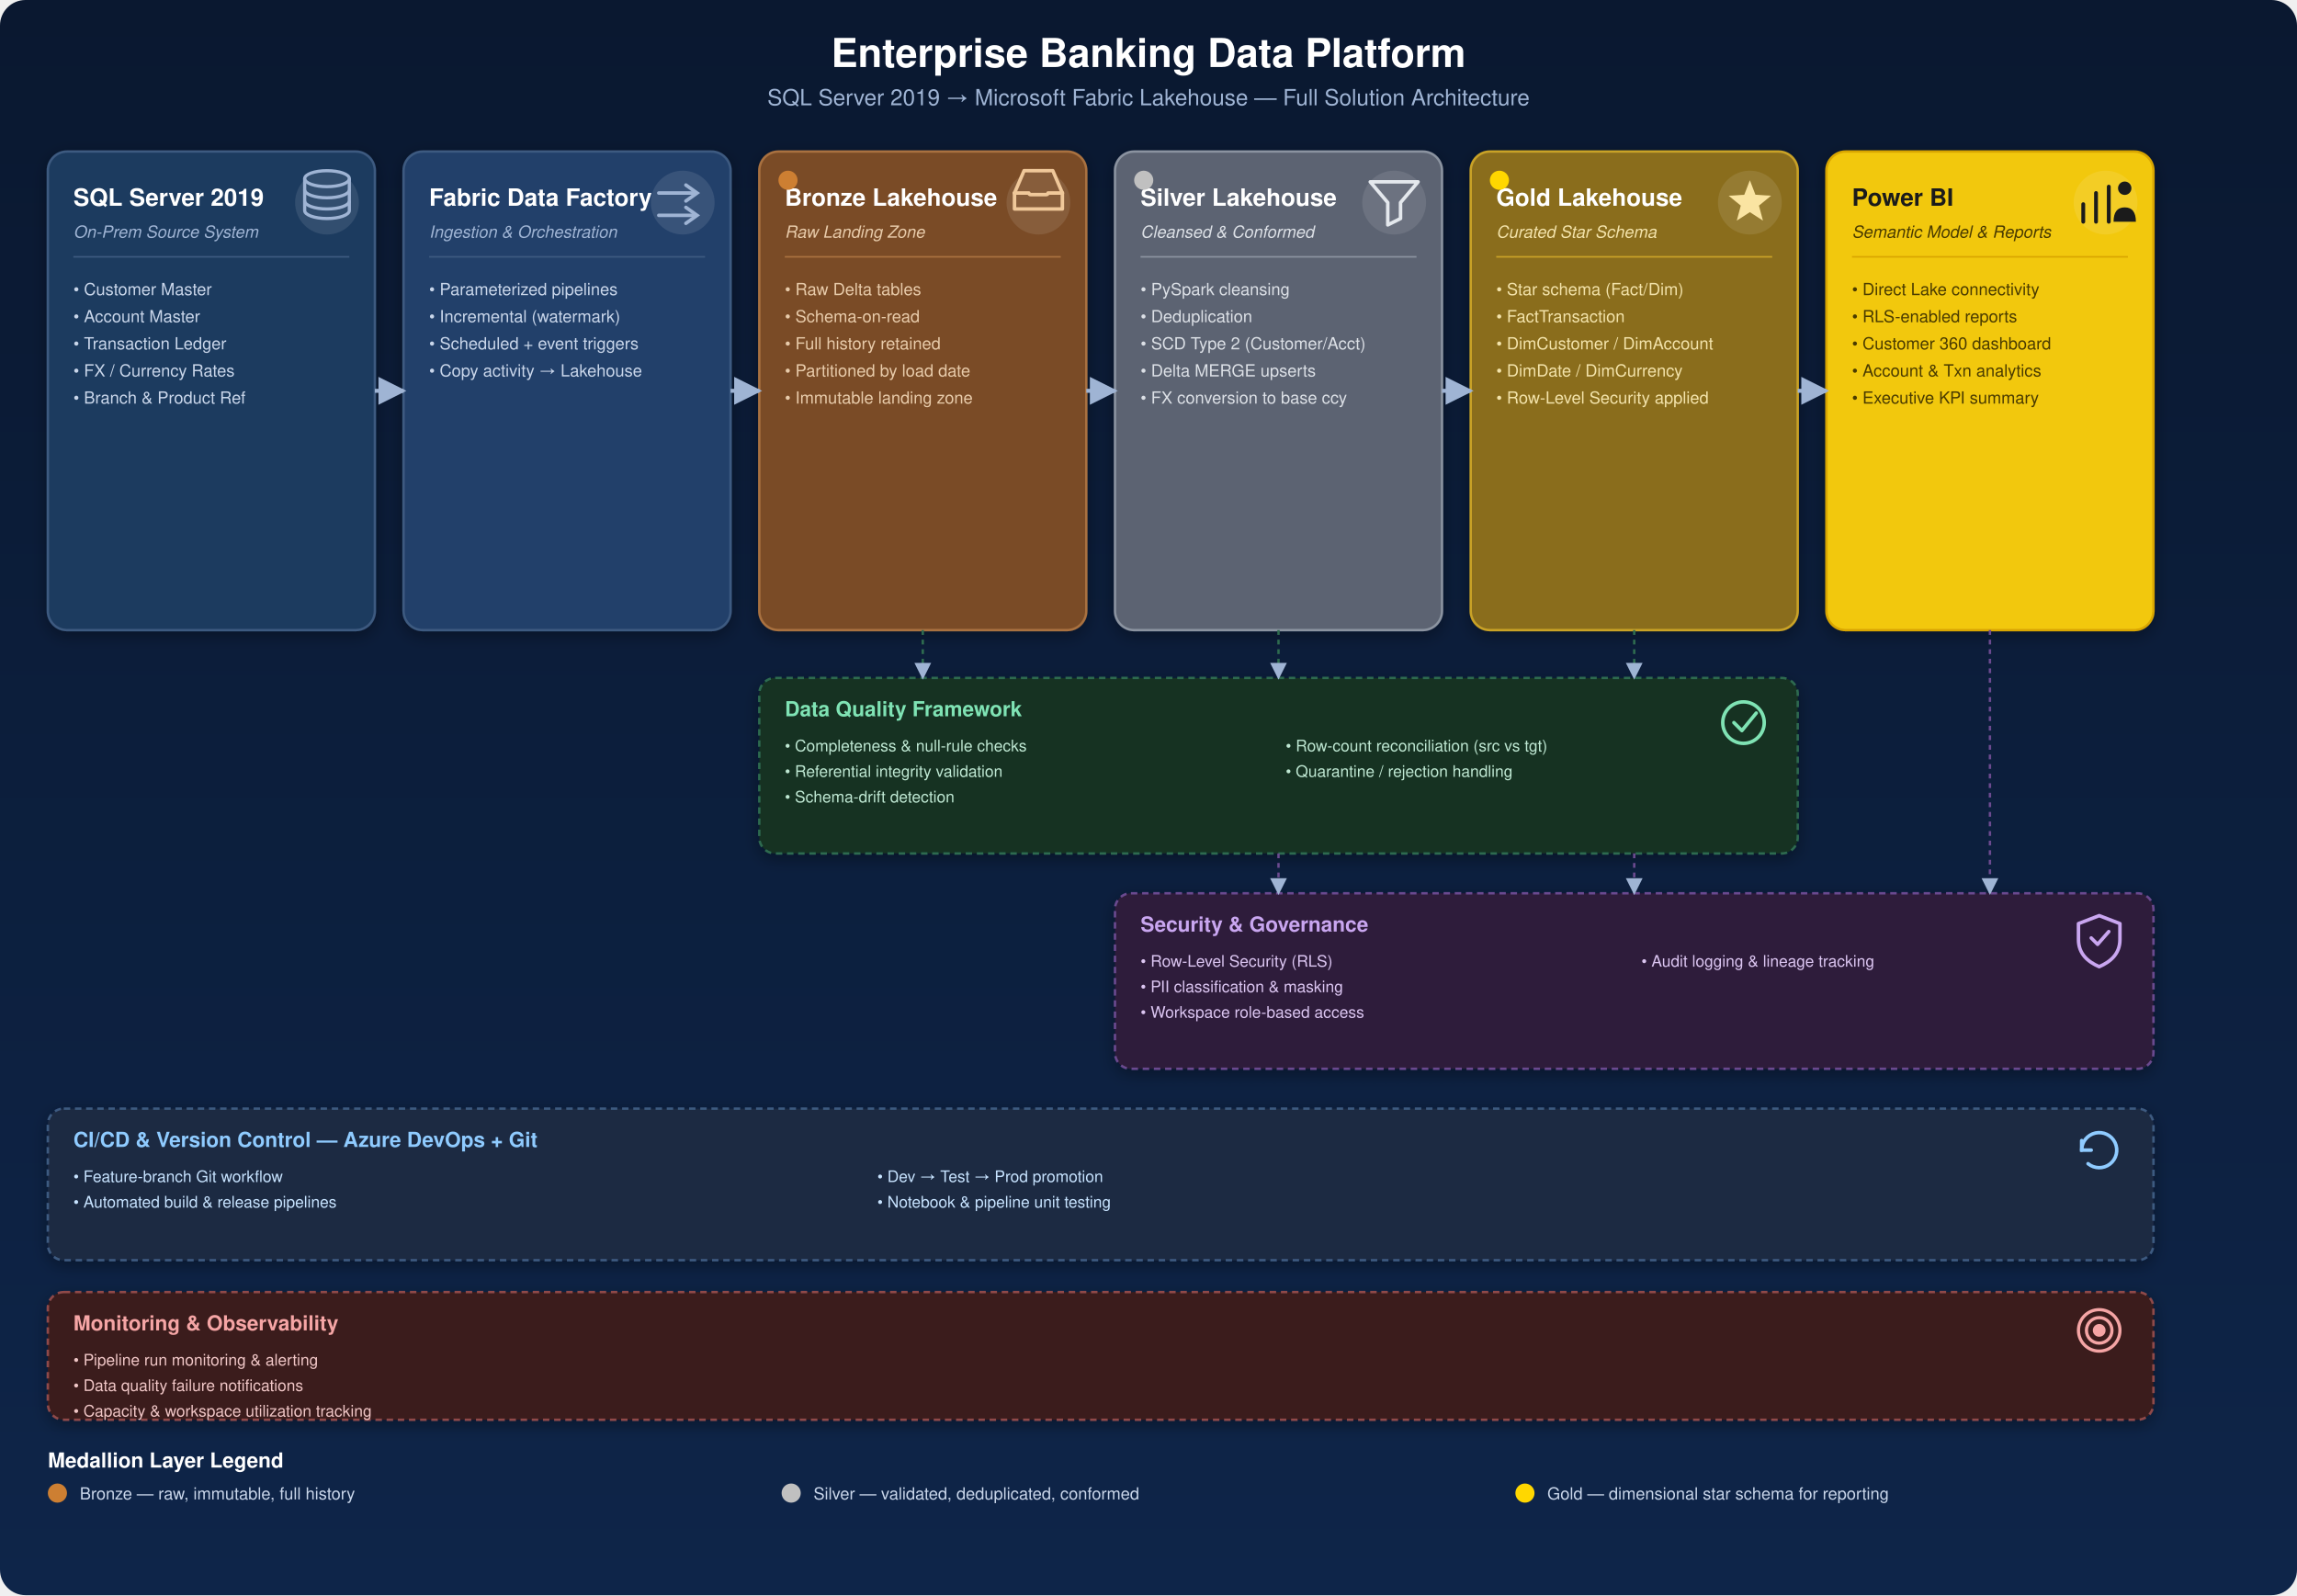
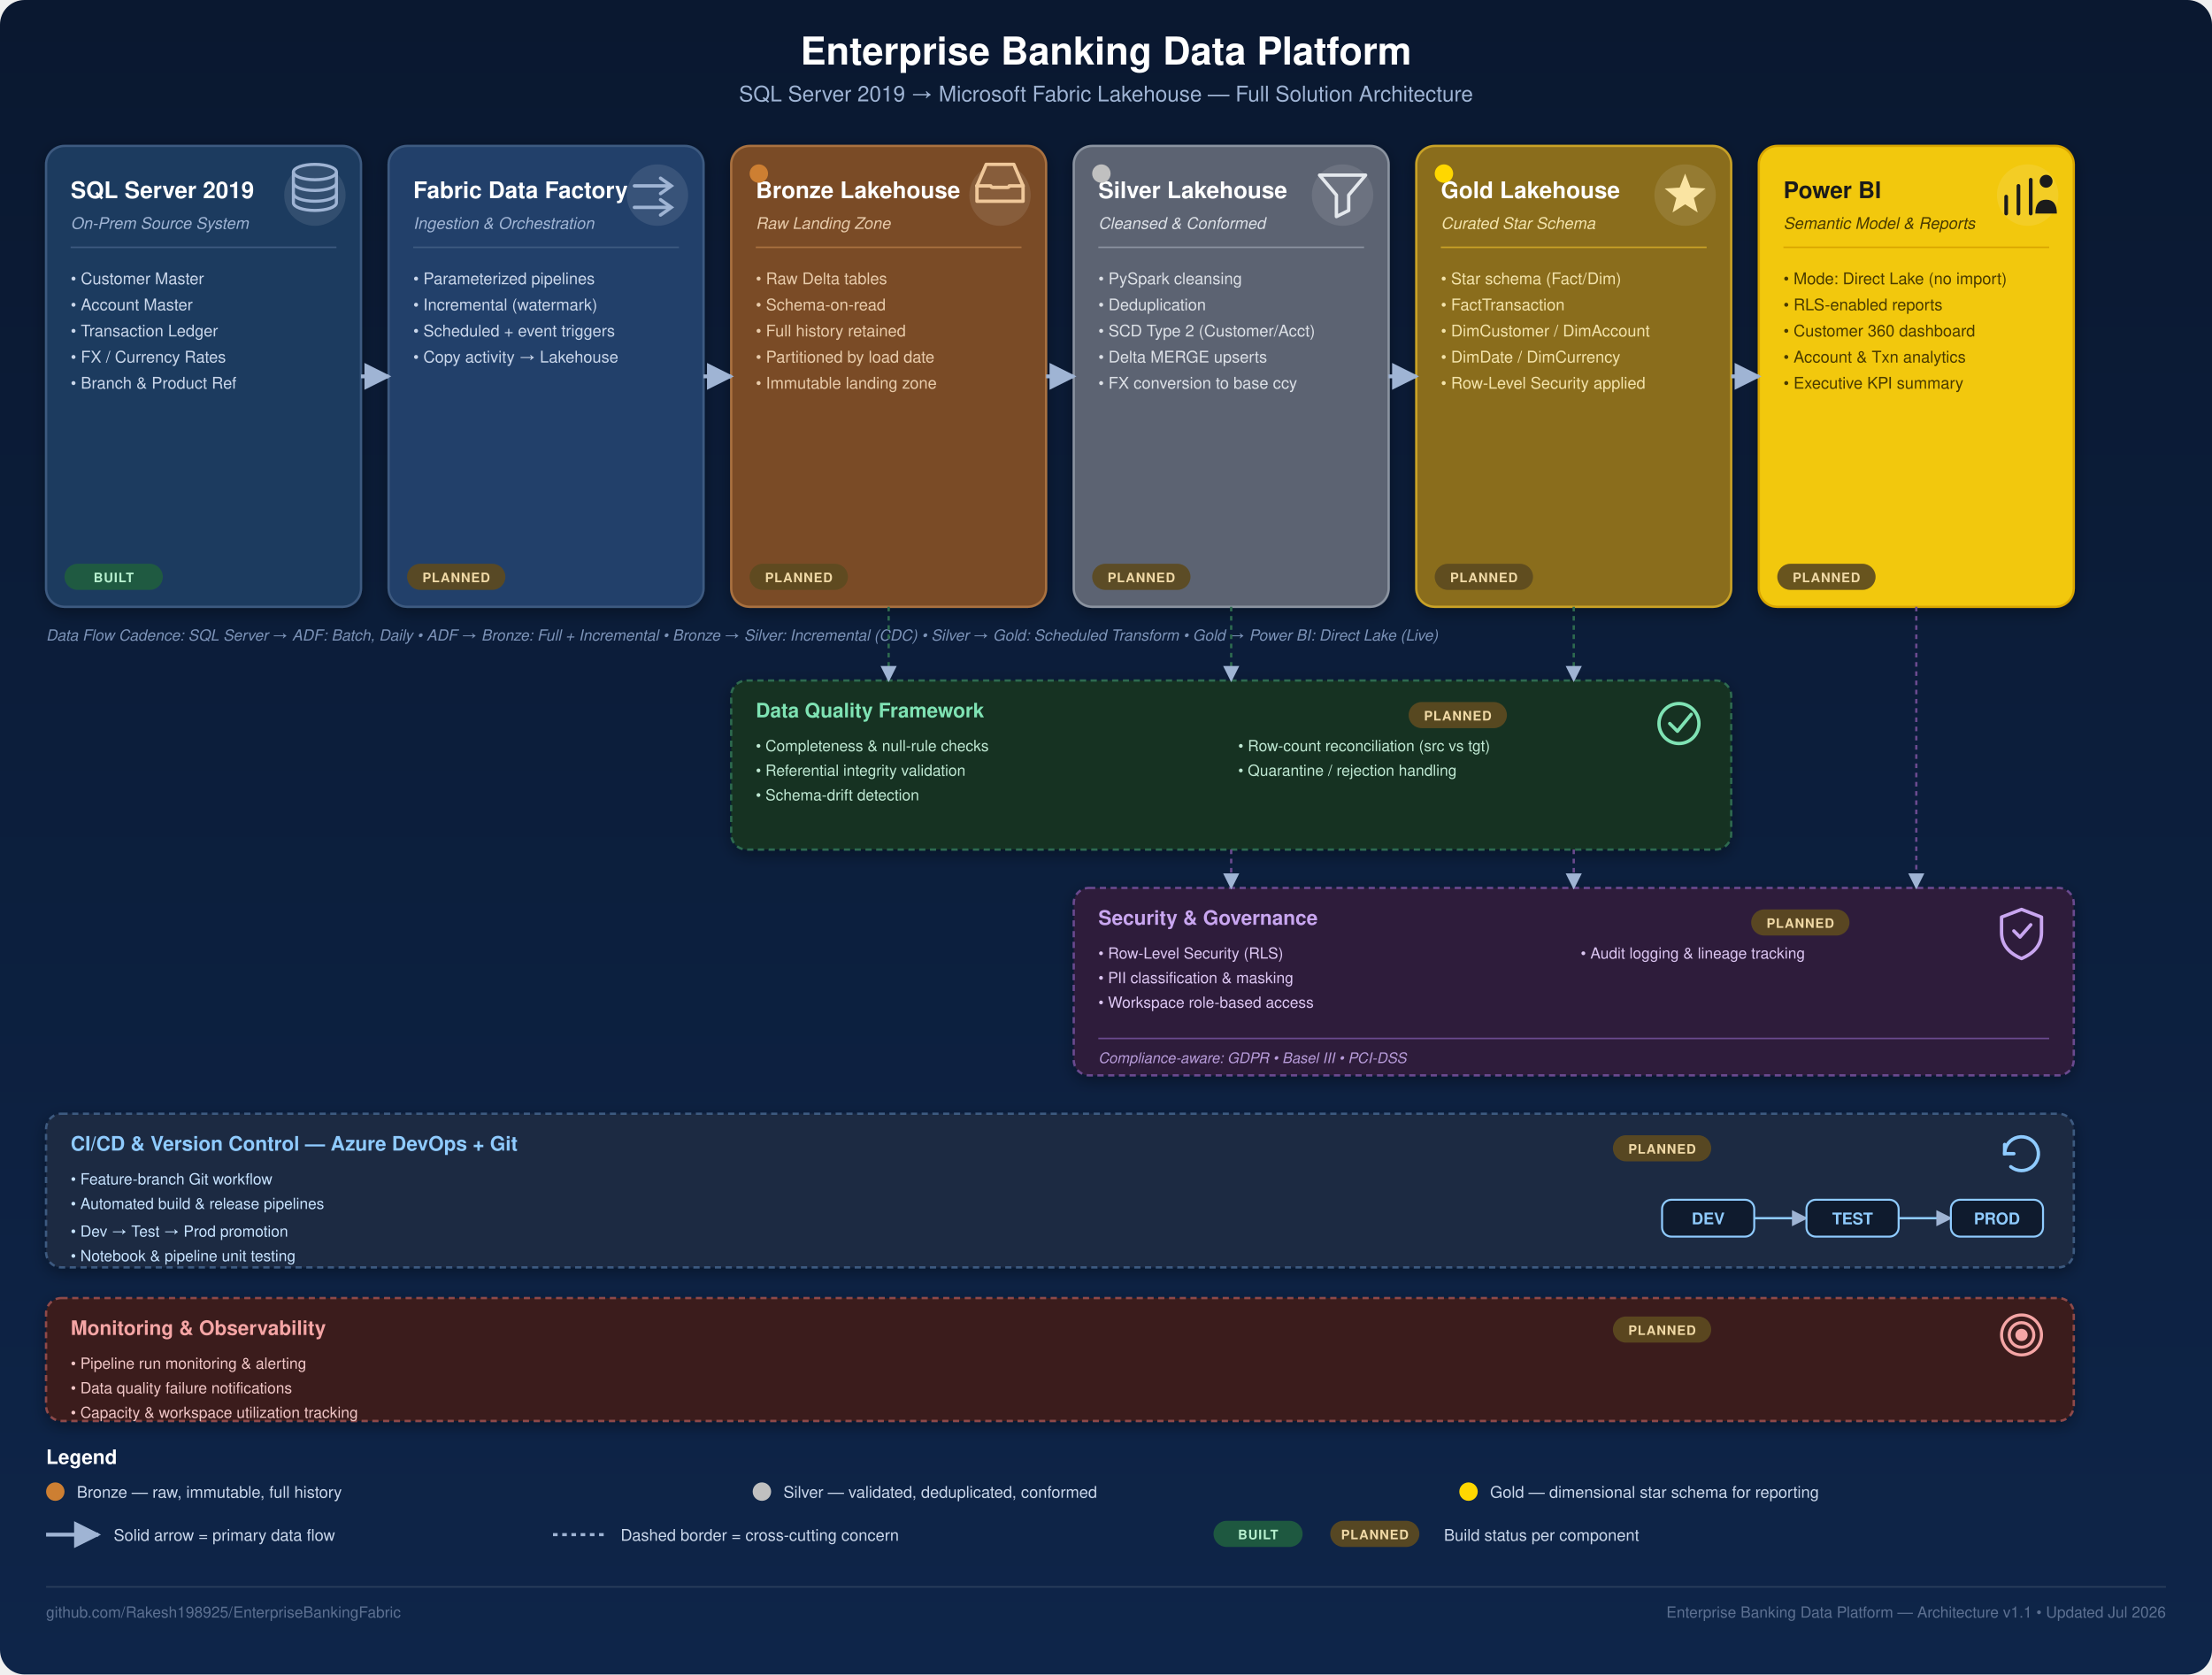
- <svg xmlns="http://www.w3.org/2000/svg" viewBox="0 0 1440 1000" font-family="Segoe UI, Helvetica, Arial, sans-serif">
+ <svg xmlns="http://www.w3.org/2000/svg" viewBox="0 0 1440 1090" font-family="Segoe UI, Helvetica, Arial, sans-serif">
  <defs>
    <linearGradient id="bg" x1="0" y1="0" x2="0" y2="1">
      <stop offset="0%" stop-color="#0A1830" />
      <stop offset="100%" stop-color="#0E2549" />
    </linearGradient>
    <marker id="arrow" viewBox="0 0 10 10" refX="9" refY="5" markerWidth="7" markerHeight="7" orient="auto-start-reverse">
      <path d="M0,0 L10,5 L0,10 z" fill="#9FB4D4" />
    </marker>
    <filter id="shadow" x="-30%" y="-30%" width="160%" height="160%">
      <feDropShadow dx="0" dy="3" stdDeviation="5" flood-color="#000000" flood-opacity="0.35" />
    </filter>
  </defs>
-   <rect x="0" y="0" width="1440" height="1000" fill="url(#bg)" rx="16" />
+   <rect x="0" y="0" width="1440" height="1090" fill="url(#bg)" rx="16" />
  <text x="720" y="42" text-anchor="middle" fill="#FFFFFF" font-size="25" font-weight="700">Enterprise Banking Data Platform</text>
  <text x="720" y="66" text-anchor="middle" fill="#9FB4D4" font-size="14">SQL Server 2019 → Microsoft Fabric Lakehouse — Full Solution Architecture</text>
  <g filter="url(#shadow)">
    <rect x="30" y="95" width="205" height="300" rx="12" fill="#1E3A5F" stroke="#3D5A80" stroke-width="1.5" />
  </g>
  <circle cx="205" cy="127" r="20" fill="rgba(255,255,255,0.10)" />
  <g stroke="#9FB4D4" stroke-width="2" fill="none">
    <ellipse cx="205" cy="112" rx="14" ry="5" />
    <path d="M 191,112 v20 a14,5 0 0 0 28,0 v-20" />
    <path d="M 191,119 a14,5 0 0 0 28,0" />
    <path d="M 191,126 a14,5 0 0 0 28,0" />
  </g>
  <text x="46" y="129" fill="#FFFFFF" font-size="15" font-weight="700">SQL Server 2019</text>
  <text x="46" y="149" fill="#9FB4D4" font-size="10.5" font-style="italic">On-Prem Source System</text>
  <line x1="46" y1="161" x2="219" y2="161" stroke="#3D5A80" stroke-width="1" />
  <text x="46" y="185" fill="#C9D6EA" font-size="10.5">• Customer Master</text>
  <text x="46" y="202" fill="#C9D6EA" font-size="10.5">• Account Master</text>
  <text x="46" y="219" fill="#C9D6EA" font-size="10.5">• Transaction Ledger</text>
  <text x="46" y="236" fill="#C9D6EA" font-size="10.5">• FX / Currency Rates</text>
  <text x="46" y="253" fill="#C9D6EA" font-size="10.5">• Branch &amp; Product Ref</text>
+   <rect x="42" y="367" width="64" height="17" rx="8.5" fill="#1F5C3F" opacity="0.92" />
+   <text x="74.0" y="379.0" text-anchor="middle" fill="#B7F0CF" font-size="8.5" font-weight="700" letter-spacing="0.5">BUILT</text>
  <g filter="url(#shadow)">
    <rect x="253" y="95" width="205" height="300" rx="12" fill="#22406B" stroke="#3D5A80" stroke-width="1.5" />
  </g>
  <circle cx="428" cy="127" r="20" fill="rgba(255,255,255,0.10)" />
  <g stroke="#9FB4D4" stroke-width="2.2" fill="none" stroke-linecap="round">
    <path d="M 413,121 h22" />
    <path d="M 430,116 l7,5 l-7,5" />
    <path d="M 413,135 h22" />
    <path d="M 430,130 l7,5 l-7,5" />
  </g>
  <text x="269" y="129" fill="#FFFFFF" font-size="15" font-weight="700">Fabric Data Factory</text>
  <text x="269" y="149" fill="#9FB4D4" font-size="10.5" font-style="italic">Ingestion &amp; Orchestration</text>
  <line x1="269" y1="161" x2="442" y2="161" stroke="#3D5A80" stroke-width="1" />
  <text x="269" y="185" fill="#C9D6EA" font-size="10.5">• Parameterized pipelines</text>
  <text x="269" y="202" fill="#C9D6EA" font-size="10.5">• Incremental (watermark)</text>
  <text x="269" y="219" fill="#C9D6EA" font-size="10.5">• Scheduled + event triggers</text>
  <text x="269" y="236" fill="#C9D6EA" font-size="10.5">• Copy activity → Lakehouse</text>
+   <rect x="265" y="367" width="64" height="17" rx="8.5" fill="#5C4A1F" opacity="0.92" />
+   <text x="297.0" y="379.0" text-anchor="middle" fill="#F0D9A6" font-size="8.5" font-weight="700" letter-spacing="0.5">PLANNED</text>
  <g filter="url(#shadow)">
    <rect x="476" y="95" width="205" height="300" rx="12" fill="#7A4B26" stroke="#A9713F" stroke-width="1.5" />
  </g>
  <circle cx="651" cy="127" r="20" fill="rgba(255,255,255,0.10)" />
  <g stroke="#F0C89A" stroke-width="2.2" fill="none" stroke-linejoin="round" stroke-linecap="round">
    <path d="M 636,121 l6,-14 h18 l6,14" />
    <path d="M 636,121 v10 h30 v-10" />
    <path d="M 636,121 h9 a1,1 0 0 0 1,1 h10 a1,1 0 0 0 1,-1 h9" />
  </g>
  <text x="492" y="129" fill="#FFFFFF" font-size="15" font-weight="700">Bronze Lakehouse</text>
  <text x="492" y="149" fill="#E8CBAA" font-size="10.5" font-style="italic">Raw Landing Zone</text>
  <line x1="492" y1="161" x2="665" y2="161" stroke="#A9713F" stroke-width="1" />
  <text x="492" y="185" fill="#E8CBAA" font-size="10.5">• Raw Delta tables</text>
  <text x="492" y="202" fill="#E8CBAA" font-size="10.5">• Schema-on-read</text>
  <text x="492" y="219" fill="#E8CBAA" font-size="10.5">• Full history retained</text>
  <text x="492" y="236" fill="#E8CBAA" font-size="10.5">• Partitioned by load date</text>
  <text x="492" y="253" fill="#E8CBAA" font-size="10.5">• Immutable landing zone</text>
+   <rect x="488" y="367" width="64" height="17" rx="8.5" fill="#5C4A1F" opacity="0.92" />
+   <text x="520.0" y="379.0" text-anchor="middle" fill="#F0D9A6" font-size="8.5" font-weight="700" letter-spacing="0.5">PLANNED</text>
  <g filter="url(#shadow)">
    <rect x="699" y="95" width="205" height="300" rx="12" fill="#5B6472" stroke="#8B93A0" stroke-width="1.5" />
  </g>
  <circle cx="874" cy="127" r="20" fill="rgba(255,255,255,0.10)" />
  <g stroke="#E4E8ED" stroke-width="2.2" fill="none" stroke-linejoin="round" stroke-linecap="round">
    <path d="M 859,114 h30 l-11,13 v10 l-8,4 v-14 z" />
  </g>
  <text x="715" y="129" fill="#FFFFFF" font-size="15" font-weight="700">Silver Lakehouse</text>
  <text x="715" y="149" fill="#DCE0E6" font-size="10.5" font-style="italic">Cleansed &amp; Conformed</text>
  <line x1="715" y1="161" x2="888" y2="161" stroke="#8B93A0" stroke-width="1" />
  <text x="715" y="185" fill="#DCE0E6" font-size="10.5">• PySpark cleansing</text>
  <text x="715" y="202" fill="#DCE0E6" font-size="10.5">• Deduplication</text>
  <text x="715" y="219" fill="#DCE0E6" font-size="10.5">• SCD Type 2 (Customer/Acct)</text>
  <text x="715" y="236" fill="#DCE0E6" font-size="10.5">• Delta MERGE upserts</text>
  <text x="715" y="253" fill="#DCE0E6" font-size="10.5">• FX conversion to base ccy</text>
+   <rect x="711" y="367" width="64" height="17" rx="8.5" fill="#5C4A1F" opacity="0.92" />
+   <text x="743.0" y="379.0" text-anchor="middle" fill="#F0D9A6" font-size="8.5" font-weight="700" letter-spacing="0.5">PLANNED</text>
  <g filter="url(#shadow)">
    <rect x="922" y="95" width="205" height="300" rx="12" fill="#8A6D1F" stroke="#C9A227" stroke-width="1.5" />
  </g>
  <circle cx="1097" cy="127" r="20" fill="rgba(255,255,255,0.10)" />
  <path d="M 1097.0,113.0 L 1100.5,122.1 L 1110.3,122.7 L 1102.7,128.9 L 1105.2,138.3 L 1097.0,133.0 L 1088.8,138.3 L 1091.3,128.9 L 1083.7,122.7 L 1093.5,122.1 Z" fill="#FFE9A8" opacity="0.95" />
  <text x="938" y="129" fill="#FFFFFF" font-size="15" font-weight="700">Gold Lakehouse</text>
  <text x="938" y="149" fill="#F3E3AA" font-size="10.5" font-style="italic">Curated Star Schema</text>
  <line x1="938" y1="161" x2="1111" y2="161" stroke="#C9A227" stroke-width="1" />
  <text x="938" y="185" fill="#F3E3AA" font-size="10.5">• Star schema (Fact/Dim)</text>
  <text x="938" y="202" fill="#F3E3AA" font-size="10.5">• FactTransaction</text>
  <text x="938" y="219" fill="#F3E3AA" font-size="10.5">• DimCustomer / DimAccount</text>
  <text x="938" y="236" fill="#F3E3AA" font-size="10.5">• DimDate / DimCurrency</text>
  <text x="938" y="253" fill="#F3E3AA" font-size="10.5">• Row-Level Security applied</text>
+   <rect x="934" y="367" width="64" height="17" rx="8.5" fill="#5C4A1F" opacity="0.92" />
+   <text x="966.0" y="379.0" text-anchor="middle" fill="#F0D9A6" font-size="8.5" font-weight="700" letter-spacing="0.5">PLANNED</text>
  <g filter="url(#shadow)">
    <rect x="1145" y="95" width="205" height="300" rx="12" fill="#F2C811" stroke="#D9A600" stroke-width="1.5" />
  </g>
  <circle cx="1320" cy="127" r="20" fill="rgba(255,255,255,0.10)" />
  <g>
    <g stroke="#1B1B1B" stroke-width="2.4" stroke-linecap="round">
      <line x1="1306" y1="139" x2="1306" y2="128" />
      <line x1="1314" y1="139" x2="1314" y2="121" />
      <line x1="1322" y1="139" x2="1322" y2="117" />
    </g>
    <circle cx="1332" cy="118" r="4.2" fill="#1B1B1B" />
    <path d="M 1325,139 q0,-9 7,-9 q7,0 7,9 z" fill="#1B1B1B" />
  </g>
  <text x="1161" y="129" fill="#1B1B1B" font-size="15" font-weight="700">Power BI</text>
  <text x="1161" y="149" fill="#4A3B00" font-size="10.5" font-style="italic">Semantic Model &amp; Reports</text>
  <line x1="1161" y1="161" x2="1334" y2="161" stroke="#D9A600" stroke-width="1" />
-   <text x="1161" y="185" fill="#4A3B00" font-size="10.5">• Direct Lake connectivity</text>
+   <text x="1161" y="185" fill="#4A3B00" font-size="10.5">• Mode: Direct Lake (no import)</text>
  <text x="1161" y="202" fill="#4A3B00" font-size="10.5">• RLS-enabled reports</text>
  <text x="1161" y="219" fill="#4A3B00" font-size="10.5">• Customer 360 dashboard</text>
  <text x="1161" y="236" fill="#4A3B00" font-size="10.5">• Account &amp; Txn analytics</text>
  <text x="1161" y="253" fill="#4A3B00" font-size="10.5">• Executive KPI summary</text>
+   <rect x="1157" y="367" width="64" height="17" rx="8.5" fill="#5C4A1F" opacity="0.92" />
+   <text x="1189.0" y="379.0" text-anchor="middle" fill="#F0D9A6" font-size="8.5" font-weight="700" letter-spacing="0.5">PLANNED</text>
  <line x1="235" y1="245.0" x2="253" y2="245.0" stroke="#9FB4D4" stroke-width="2.5" marker-end="url(#arrow)" />
  <line x1="458" y1="245.0" x2="476" y2="245.0" stroke="#9FB4D4" stroke-width="2.5" marker-end="url(#arrow)" />
  <line x1="681" y1="245.0" x2="699" y2="245.0" stroke="#9FB4D4" stroke-width="2.5" marker-end="url(#arrow)" />
  <line x1="904" y1="245.0" x2="922" y2="245.0" stroke="#9FB4D4" stroke-width="2.5" marker-end="url(#arrow)" />
  <line x1="1127" y1="245.0" x2="1145" y2="245.0" stroke="#9FB4D4" stroke-width="2.5" marker-end="url(#arrow)" />
  <circle cx="494" cy="113" r="6" fill="#CD7F32" />
  <circle cx="717" cy="113" r="6" fill="#C0C0C0" />
  <circle cx="940" cy="113" r="6" fill="#FFD700" />
-   <g filter="url(#shadow)">
-     <rect x="476" y="425" width="651" height="110" rx="10" fill="#123024" stroke="#2E6B4F" stroke-width="1.5" stroke-dasharray="4 3" />
-   </g>
-   <circle cx="1093" cy="453" r="13" fill="none" stroke="#7FE3B4" stroke-width="2.2" />
-   <path d="M 1087,453 l5,5 l9,-11" fill="none" stroke="#7FE3B4" stroke-width="2.2" stroke-linecap="round" stroke-linejoin="round" />
-   <text x="492" y="449" fill="#7FE3B4" font-size="13" font-weight="700">Data Quality Framework</text>
-   <text x="492" y="471" fill="#BFE8D3" font-size="10">• Completeness &amp; null-rule checks</text>
-   <text x="492" y="487" fill="#BFE8D3" font-size="10">• Referential integrity validation</text>
-   <text x="492" y="503" fill="#BFE8D3" font-size="10">• Schema-drift detection</text>
-   <text x="806" y="471" fill="#BFE8D3" font-size="10">• Row-count reconciliation (src vs tgt)</text>
-   <text x="806" y="487" fill="#BFE8D3" font-size="10">• Quarantine / rejection handling</text>
-   <line x1="578.5" y1="395" x2="578.5" y2="425" stroke="#2E6B4F" stroke-width="1.5" stroke-dasharray="3 3" marker-end="url(#arrow)" />
-   <line x1="801.5" y1="395" x2="801.5" y2="425" stroke="#2E6B4F" stroke-width="1.5" stroke-dasharray="3 3" marker-end="url(#arrow)" />
-   <line x1="1024.5" y1="395" x2="1024.5" y2="425" stroke="#2E6B4F" stroke-width="1.5" stroke-dasharray="3 3" marker-end="url(#arrow)" />
-   <g filter="url(#shadow)">
-     <rect x="699" y="560" width="651" height="110" rx="10" fill="#2E1E3A" stroke="#6B4A8F" stroke-width="1.5" stroke-dasharray="4 3" />
-   </g>
-   <path d="M 1316,574 l13,5 v10 c0,9 -6,14 -13,17 c-7,-3 -13,-8 -13,-17 v-10 z" fill="none" stroke="#C9A6F0" stroke-width="2.2" stroke-linejoin="round" />
-   <path d="M 1311,588 l4,4 l7,-8" fill="none" stroke="#C9A6F0" stroke-width="2.2" stroke-linecap="round" stroke-linejoin="round" />
-   <text x="715" y="584" fill="#C9A6F0" font-size="13" font-weight="700">Security &amp; Governance</text>
-   <text x="715" y="606" fill="#DCC6F2" font-size="10">• Row-Level Security (RLS)</text>
-   <text x="715" y="622" fill="#DCC6F2" font-size="10">• PII classification &amp; masking</text>
-   <text x="715" y="638" fill="#DCC6F2" font-size="10">• Workspace role-based access</text>
-   <text x="1029" y="606" fill="#DCC6F2" font-size="10">• Audit logging &amp; lineage tracking</text>
-   <line x1="801.5" y1="535" x2="801.5" y2="560" stroke="#6B4A8F" stroke-width="1.5" stroke-dasharray="3 3" marker-end="url(#arrow)" />
-   <line x1="1024.5" y1="535" x2="1024.5" y2="560" stroke="#6B4A8F" stroke-width="1.5" stroke-dasharray="3 3" marker-end="url(#arrow)" />
-   <line x1="1247.5" y1="395" x2="1247.5" y2="560" stroke="#6B4A8F" stroke-width="1.5" stroke-dasharray="3 3" marker-end="url(#arrow)" />
-   <g filter="url(#shadow)">
-     <rect x="30" y="695" width="1320" height="95" rx="10" fill="#1E2A42" stroke="#3D5A80" stroke-width="1.5" stroke-dasharray="4 3" />
+   <text x="30" y="417" fill="#7C93B8" font-size="10" font-style="italic">Data Flow Cadence:   SQL Server → ADF: Batch, Daily   •   ADF → Bronze: Full + Incremental   •   Bronze → Silver: Incremental (CDC)   •   Silver → Gold: Scheduled Transform   •   Gold → Power BI: Direct Lake (Live)</text>
+   <g filter="url(#shadow)">
+     <rect x="476" y="443" width="651" height="110" rx="10" fill="#123024" stroke="#2E6B4F" stroke-width="1.5" stroke-dasharray="4 3" />
+   </g>
+   <circle cx="1093" cy="471" r="13" fill="none" stroke="#7FE3B4" stroke-width="2.2" />
+   <path d="M 1087,471 l5,5 l9,-11" fill="none" stroke="#7FE3B4" stroke-width="2.2" stroke-linecap="round" stroke-linejoin="round" />
+   <rect x="917" y="457" width="64" height="17" rx="8.5" fill="#5C4A1F" opacity="0.92" />
+   <text x="949.0" y="469.0" text-anchor="middle" fill="#F0D9A6" font-size="8.5" font-weight="700" letter-spacing="0.5">PLANNED</text>
+   <text x="492" y="467" fill="#7FE3B4" font-size="13" font-weight="700">Data Quality Framework</text>
+   <text x="492" y="489" fill="#BFE8D3" font-size="10">• Completeness &amp; null-rule checks</text>
+   <text x="492" y="505" fill="#BFE8D3" font-size="10">• Referential integrity validation</text>
+   <text x="492" y="521" fill="#BFE8D3" font-size="10">• Schema-drift detection</text>
+   <text x="806" y="489" fill="#BFE8D3" font-size="10">• Row-count reconciliation (src vs tgt)</text>
+   <text x="806" y="505" fill="#BFE8D3" font-size="10">• Quarantine / rejection handling</text>
+   <line x1="578.5" y1="395" x2="578.5" y2="443" stroke="#2E6B4F" stroke-width="1.5" stroke-dasharray="3 3" marker-end="url(#arrow)" />
+   <line x1="801.5" y1="395" x2="801.5" y2="443" stroke="#2E6B4F" stroke-width="1.5" stroke-dasharray="3 3" marker-end="url(#arrow)" />
+   <line x1="1024.5" y1="395" x2="1024.5" y2="443" stroke="#2E6B4F" stroke-width="1.5" stroke-dasharray="3 3" marker-end="url(#arrow)" />
+   <g filter="url(#shadow)">
+     <rect x="699" y="578" width="651" height="122" rx="10" fill="#2E1E3A" stroke="#6B4A8F" stroke-width="1.5" stroke-dasharray="4 3" />
+   </g>
+   <path d="M 1316,592 l13,5 v10 c0,9 -6,14 -13,17 c-7,-3 -13,-8 -13,-17 v-10 z" fill="none" stroke="#C9A6F0" stroke-width="2.2" stroke-linejoin="round" />
+   <path d="M 1311,606 l4,4 l7,-8" fill="none" stroke="#C9A6F0" stroke-width="2.2" stroke-linecap="round" stroke-linejoin="round" />
+   <rect x="1140" y="592" width="64" height="17" rx="8.5" fill="#5C4A1F" opacity="0.92" />
+   <text x="1172.0" y="604.0" text-anchor="middle" fill="#F0D9A6" font-size="8.5" font-weight="700" letter-spacing="0.5">PLANNED</text>
+   <text x="715" y="602" fill="#C9A6F0" font-size="13" font-weight="700">Security &amp; Governance</text>
+   <text x="715" y="624" fill="#DCC6F2" font-size="10">• Row-Level Security (RLS)</text>
+   <text x="715" y="640" fill="#DCC6F2" font-size="10">• PII classification &amp; masking</text>
+   <text x="715" y="656" fill="#DCC6F2" font-size="10">• Workspace role-based access</text>
+   <text x="1029" y="624" fill="#DCC6F2" font-size="10">• Audit logging &amp; lineage tracking</text>
+   <line x1="715" y1="676" x2="1334" y2="676" stroke="#6B4A8F" stroke-width="1" />
+   <text x="715" y="692" fill="#B79BD9" font-size="9.5" font-style="italic">Compliance-aware: GDPR • Basel III • PCI-DSS</text>
+   <line x1="801.5" y1="553" x2="801.5" y2="578" stroke="#6B4A8F" stroke-width="1.5" stroke-dasharray="3 3" marker-end="url(#arrow)" />
+   <line x1="1024.5" y1="553" x2="1024.5" y2="578" stroke="#6B4A8F" stroke-width="1.5" stroke-dasharray="3 3" marker-end="url(#arrow)" />
+   <line x1="1247.5" y1="395" x2="1247.5" y2="578" stroke="#6B4A8F" stroke-width="1.5" stroke-dasharray="3 3" marker-end="url(#arrow)" />
+   <g filter="url(#shadow)">
+     <rect x="30" y="725" width="1320" height="100" rx="10" fill="#1E2A42" stroke="#3D5A80" stroke-width="1.5" stroke-dasharray="4 3" />
  </g>
  <g fill="none" stroke="#8FCBFF" stroke-width="2.2" stroke-linecap="round">
-     <path d="M 1305,721 a11,11 0 1 1 4,8.5" />
-     <path d="M 1305,715 v6 h6" />
-   </g>
-   <text x="46" y="719" fill="#8FCBFF" font-size="13" font-weight="700">CI/CD &amp; Version Control — Azure DevOps + Git</text>
-   <text x="46" y="741" fill="#C7E3FF" font-size="10">• Feature-branch Git workflow</text>
-   <text x="46" y="757" fill="#C7E3FF" font-size="10">• Automated build &amp; release pipelines</text>
-   <text x="550" y="741" fill="#C7E3FF" font-size="10">• Dev → Test → Prod promotion</text>
-   <text x="550" y="757" fill="#C7E3FF" font-size="10">• Notebook &amp; pipeline unit testing</text>
-   <g filter="url(#shadow)">
-     <rect x="30" y="810" width="1320" height="80" rx="10" fill="#3A1E1E" stroke="#8F4A4A" stroke-width="1.5" stroke-dasharray="4 3" />
+     <path d="M 1305,751 a11,11 0 1 1 4,8.5" />
+     <path d="M 1305,745 v6 h6" />
+   </g>
+   <rect x="1050" y="739" width="64" height="17" rx="8.5" fill="#5C4A1F" opacity="0.92" />
+   <text x="1082.0" y="751.0" text-anchor="middle" fill="#F0D9A6" font-size="8.5" font-weight="700" letter-spacing="0.5">PLANNED</text>
+   <text x="46" y="749" fill="#8FCBFF" font-size="13" font-weight="700">CI/CD &amp; Version Control — Azure DevOps + Git</text>
+   <text x="46" y="771" fill="#C7E3FF" font-size="10">• Feature-branch Git workflow</text>
+   <text x="46" y="787" fill="#C7E3FF" font-size="10">• Automated build &amp; release pipelines</text>
+   <text x="46" y="805" fill="#C7E3FF" font-size="10">• Dev → Test → Prod promotion</text>
+   <text x="46" y="821" fill="#C7E3FF" font-size="10">• Notebook &amp; pipeline unit testing</text>
+   <rect x="1082" y="781" width="60" height="24" rx="6" fill="#0F1B2E" stroke="#8FCBFF" stroke-width="1.3" />
+   <text x="1112.0" y="797.0" text-anchor="middle" fill="#8FCBFF" font-size="10.5" font-weight="700">DEV</text>
+   <line x1="1142" y1="793.0" x2="1176" y2="793.0" stroke="#8FCBFF" stroke-width="1.5" marker-end="url(#arrow)" />
+   <rect x="1176" y="781" width="60" height="24" rx="6" fill="#0F1B2E" stroke="#8FCBFF" stroke-width="1.3" />
+   <text x="1206.0" y="797.0" text-anchor="middle" fill="#8FCBFF" font-size="10.5" font-weight="700">TEST</text>
+   <line x1="1236" y1="793.0" x2="1270" y2="793.0" stroke="#8FCBFF" stroke-width="1.5" marker-end="url(#arrow)" />
+   <rect x="1270" y="781" width="60" height="24" rx="6" fill="#0F1B2E" stroke="#8FCBFF" stroke-width="1.3" />
+   <text x="1300.0" y="797.0" text-anchor="middle" fill="#8FCBFF" font-size="10.5" font-weight="700">PROD</text>
+   <g filter="url(#shadow)">
+     <rect x="30" y="845" width="1320" height="80" rx="10" fill="#3A1E1E" stroke="#8F4A4A" stroke-width="1.5" stroke-dasharray="4 3" />
  </g>
  <g fill="none" stroke="#F5A5A5" stroke-width="2">
-     <circle cx="1316" cy="834" r="4" fill="#F5A5A5" stroke="none" />
-     <circle cx="1316" cy="834" r="8" />
-     <circle cx="1316" cy="834" r="13" />
-   </g>
-   <text x="46" y="834" fill="#F5A5A5" font-size="13" font-weight="700">Monitoring &amp; Observability</text>
-   <text x="46" y="856" fill="#F0C6C6" font-size="10">• Pipeline run monitoring &amp; alerting</text>
-   <text x="46" y="872" fill="#F0C6C6" font-size="10">• Data quality failure notifications</text>
-   <text x="46" y="888" fill="#F0C6C6" font-size="10">• Capacity &amp; workspace utilization tracking</text>
-   <text x="30" y="920" fill="#FFFFFF" font-size="13" font-weight="700">Medallion Layer Legend</text>
-   <circle cx="36" cy="936" r="6" fill="#CD7F32" />
-   <text x="50" y="940" fill="#C9D6EA" font-size="10.5">Bronze — raw, immutable, full history</text>
-   <circle cx="496" cy="936" r="6" fill="#C0C0C0" />
-   <text x="510" y="940" fill="#C9D6EA" font-size="10.5">Silver — validated, deduplicated, conformed</text>
-   <circle cx="956" cy="936" r="6" fill="#FFD700" />
-   <text x="970" y="940" fill="#C9D6EA" font-size="10.5">Gold — dimensional star schema for reporting</text>
+     <circle cx="1316" cy="869" r="4" fill="#F5A5A5" stroke="none" />
+     <circle cx="1316" cy="869" r="8" />
+     <circle cx="1316" cy="869" r="13" />
+   </g>
+   <rect x="1050" y="857" width="64" height="17" rx="8.5" fill="#5C4A1F" opacity="0.92" />
+   <text x="1082.0" y="869.0" text-anchor="middle" fill="#F0D9A6" font-size="8.5" font-weight="700" letter-spacing="0.5">PLANNED</text>
+   <text x="46" y="869" fill="#F5A5A5" font-size="13" font-weight="700">Monitoring &amp; Observability</text>
+   <text x="46" y="891" fill="#F0C6C6" font-size="10">• Pipeline run monitoring &amp; alerting</text>
+   <text x="46" y="907" fill="#F0C6C6" font-size="10">• Data quality failure notifications</text>
+   <text x="46" y="923" fill="#F0C6C6" font-size="10">• Capacity &amp; workspace utilization tracking</text>
+   <text x="30" y="953" fill="#FFFFFF" font-size="13" font-weight="700">Legend</text>
+   <circle cx="36" cy="971" r="6" fill="#CD7F32" />
+   <text x="50" y="975" fill="#C9D6EA" font-size="10.5">Bronze — raw, immutable, full history</text>
+   <circle cx="496" cy="971" r="6" fill="#C0C0C0" />
+   <text x="510" y="975" fill="#C9D6EA" font-size="10.5">Silver — validated, deduplicated, conformed</text>
+   <circle cx="956" cy="971" r="6" fill="#FFD700" />
+   <text x="970" y="975" fill="#C9D6EA" font-size="10.5">Gold — dimensional star schema for reporting</text>
+   <line x1="30" y1="999" x2="64" y2="999" stroke="#9FB4D4" stroke-width="2.5" marker-end="url(#arrow)" />
+   <text x="74" y="1003" fill="#C9D6EA" font-size="10.5">Solid arrow = primary data flow</text>
+   <line x1="360" y1="999" x2="394" y2="999" stroke="#9FB4D4" stroke-width="2" stroke-dasharray="3 3" />
+   <text x="404" y="1003" fill="#C9D6EA" font-size="10.5">Dashed border = cross-cutting concern</text>
+   <rect x="790" y="990" width="58" height="17" rx="8.5" fill="#1F5C3F" opacity="0.92" />
+   <text x="819.0" y="1002.0" text-anchor="middle" fill="#B7F0CF" font-size="8.5" font-weight="700" letter-spacing="0.5">BUILT</text>
+   <rect x="866" y="990" width="58" height="17" rx="8.5" fill="#5C4A1F" opacity="0.92" />
+   <text x="895.0" y="1002.0" text-anchor="middle" fill="#F0D9A6" font-size="8.5" font-weight="700" letter-spacing="0.5">PLANNED</text>
+   <text x="940" y="1003" fill="#C9D6EA" font-size="10.5">Build status per component</text>
+   <line x1="30" y1="1033" x2="1410" y2="1033" stroke="#2A3E5C" stroke-width="1" />
+   <text x="1410" y="1053" text-anchor="end" fill="#5C7091" font-size="10">Enterprise Banking Data Platform — Architecture v1.1 • Updated Jul 2026</text>
+   <text x="30" y="1053" fill="#5C7091" font-size="10">github.com/Rakesh198925/EnterpriseBankingFabric</text>
</svg>
